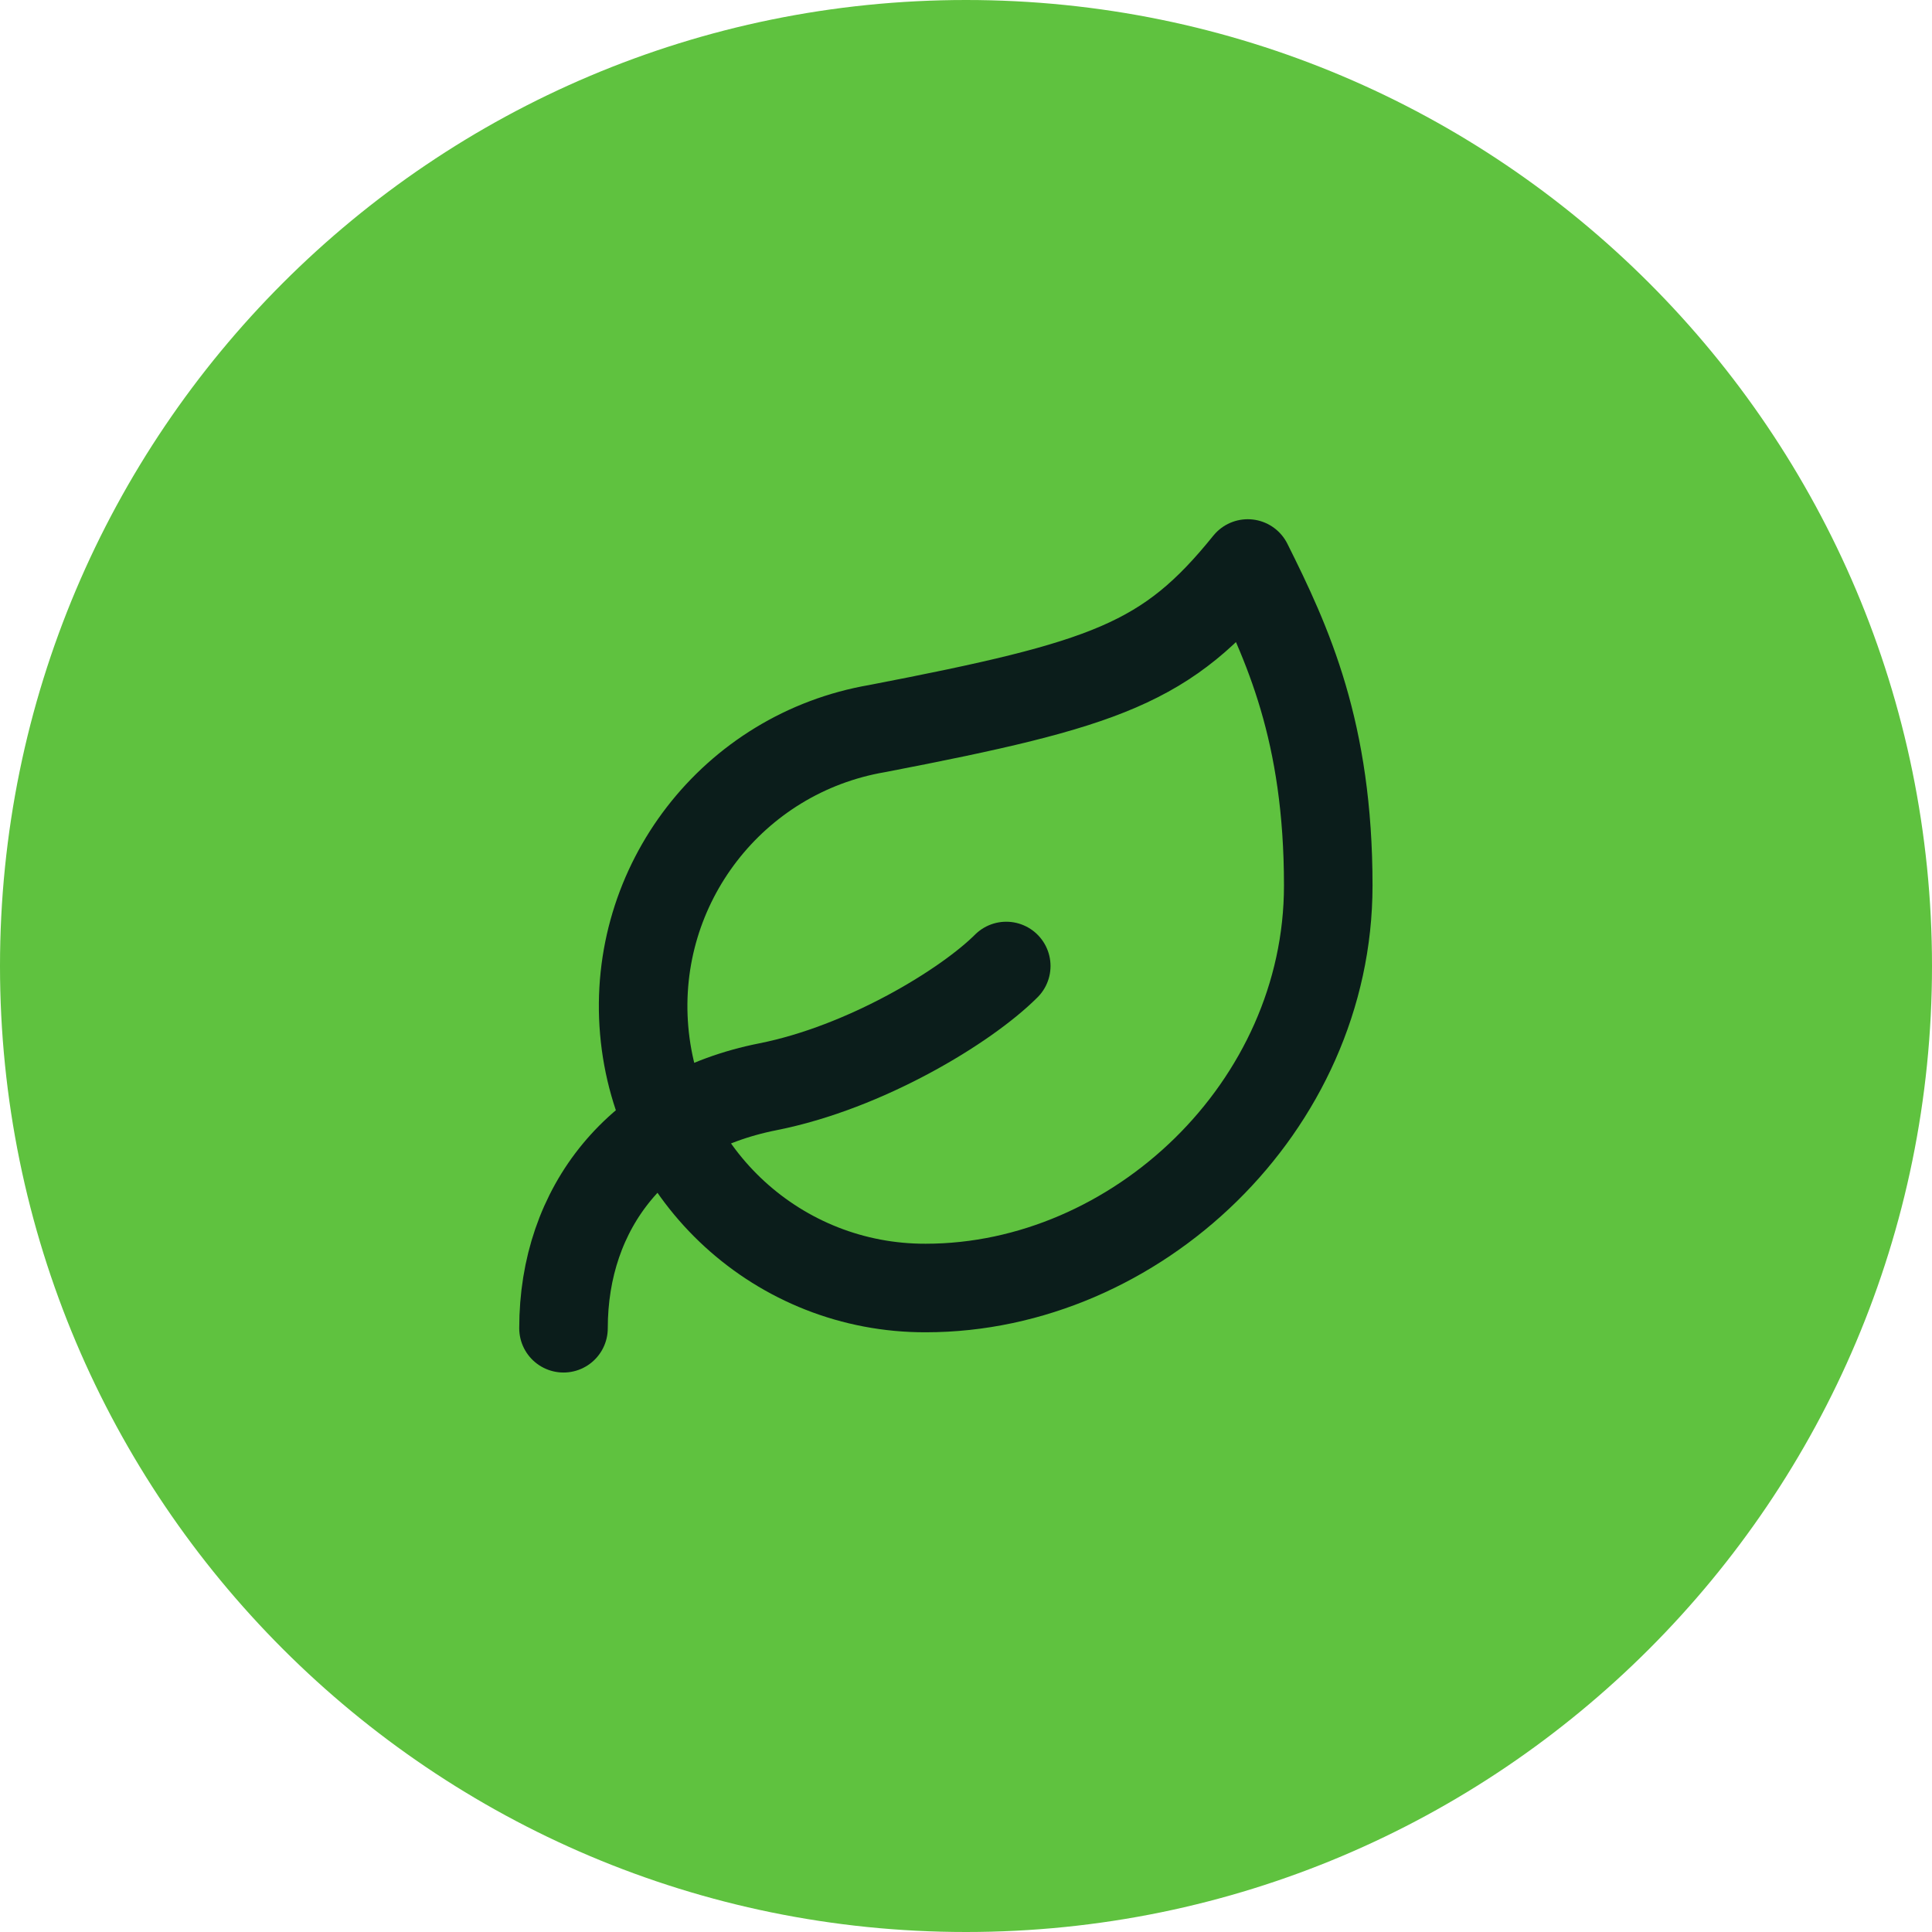
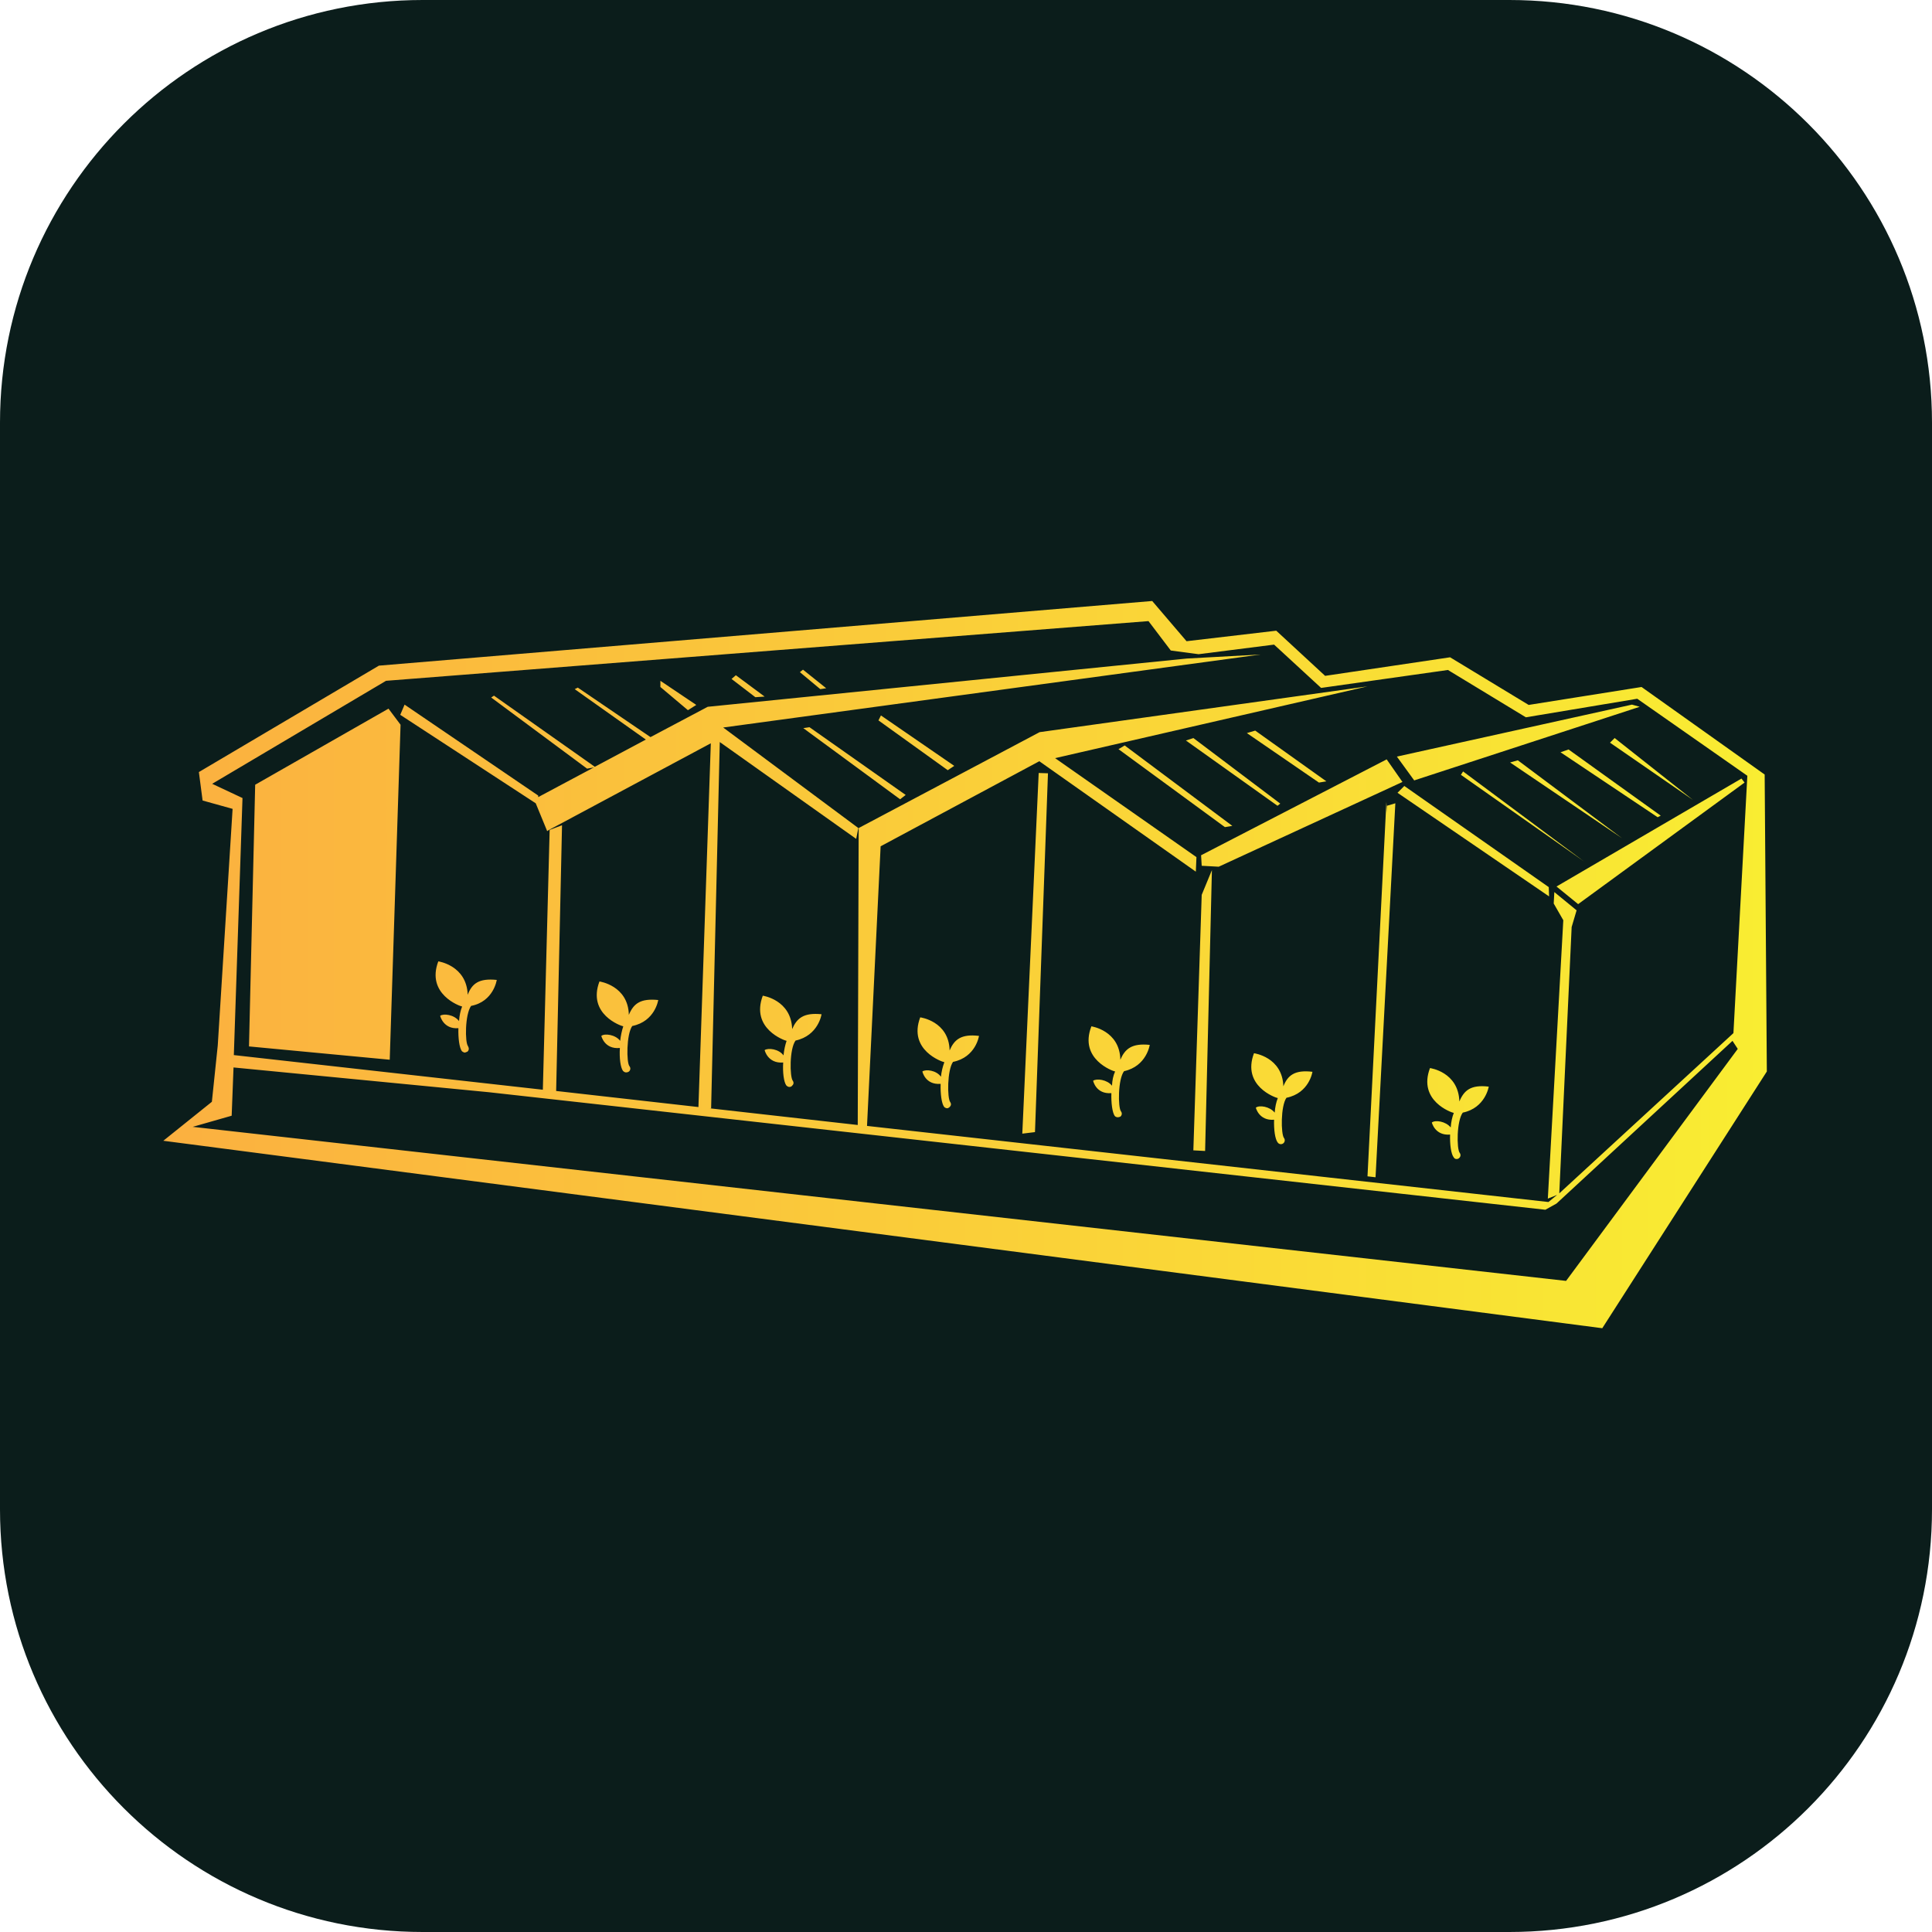
- <svg xmlns="http://www.w3.org/2000/svg" viewBox="0 0 48 48">
-   <circle cx="24" cy="24" r="24" fill="#5fc23f" />
-   <g transform="translate(12 12)" fill="none" stroke="#0b1d1b" stroke-width="2.2" stroke-linecap="round" stroke-linejoin="round">
-     <path d="M11 20A7 7 0 0 1 9.8 6.1C15.5 5 17 4.48 19 2c1 2 2 4.18 2 8 0 5.5-4.78 10-10 10Z" />
-     <path d="M2 21c0-3 1.85-5.36 5.08-6C9.5 14.52 12 13 13 12" />
-   </g>
+ <svg xmlns="http://www.w3.org/2000/svg" viewBox="0 0 64 64">
+   <defs>
+     <linearGradient id="a" x1="0" x2="518.4" y1="0" y2="0" gradientUnits="userSpaceOnUse">
+       <stop stop-color="#fbb040" />
+       <stop offset="1" stop-color="#f9ed32" />
+     </linearGradient>
+   </defs>
+   <rect width="64" height="64" fill="#0b1d1b" rx="14" />
+   <svg width="54" height="54" x="5" y="5" viewBox="-4 -142 527 520">
+     <path fill="url(#a)" d="m11.5 55.3 1.2 9.2 9.7 2.7-4.8 76.5-1.9 18.2L0 174.5l465.2 60.6 53.2-83-.7-96-39.8-28.3-36.5 5.8L416 18.2l-40.4 6-15.8-14.6-29 3.4-11.1-13-250 20.9zm307-48.8 7.2 9.5 9 1.2 24.4-3.1 15.2 14 41-5.8 25.2 15.3 36-6 35.6 24.9-4.5 83.2-56.3 51.8 4-86.1 1.6-5.4-7.2-5.9-.2 3.7 3.1 5.4-5 90 3-1.2-2.8 2.3-220.3-24.6 4.4-90.4 51.3-27.5 50.6 35.7.2-4.7-45.7-32 101-23.2-106 14.8-58.5 31-.3 96-47.9-5.4h.5l2.8-118.4L224 76.9l.7-3.5L181 40.9l173.7-23.6-23.8 1.3L176 34.2 157.5 44 134 28l-1 .5L156 44.8l-16.5 8.8-32.6-23-.9.6 31 23 2.2-.4-18 9.6v-.5L78 33.5l-1.4 3.3 43.8 28.6 3.7 9 .6-.4L177 46l-4 117.6-46-5.2 1.9-85.9-4 1.5-2.2 84-99.9-11.2 2.8-83.1-9.8-4.6L72 25.8zm156.3 27-76 16.8 5.6 7.7 72.9-23.8zm-268-11.3-1 .8 6.6 5.5 1.9-.3zM185.1 24l-1.4 1.2 7.7 5.9 3-.2zm-24.4 1.8v2l8.9 7.5 2.7-1.7zm308.5 18.5-1.5 1.5 26.8 18.5zm-116.2-2.4-2.7.8 23.3 16 2.4-.4zM232 37l-.8 1.6 22.4 16.1 2.1-1.4zm222.3 11-2.6.9 31.4 21 1-.5zM333 44.3l-2.4.8 29.6 21.1.9-.7zM72.8 34.8 29.7 59.4l-2 84.6 45.5 4.3L76.7 40zm136.1 6-2 .3 31.3 23 1.8-1.4zm229 10.7-2.5.7 36.2 24.5zm-127.1-4.8-2 1.2 34.4 25.2 2.4-.4zm84.7 4.5-60 31 .2 3.4 5.5.3 59.4-27.4zm114.7 6.2-59.8 34.9 7 5.7 53.8-39.3zm-90-2.3-.7 1.1 39.8 28zm-19 4.7L399 62l49 33.5-.1-3zM283 55.6l-5.3 116.6 4.1-.5 4.2-116zM395.4 65l-6.1 121 2.6.3 6.4-120.9-2.7.8v2.3zM339 87l-3.3 8-2.7 82.6 3.8.2zM88.9 116.5c-4 10.6 7 14.5 7.7 14.6q-.8 2-1 4.7c-1.6-2.1-5-2.5-6.1-1.7 0 0 1 4.4 5.9 4-.1 3.2.3 6.3 1.1 7.4q.4.4 1 .5l.8-.3q.8-.7.2-1.8c-1-1.2-1-10.2 1-13 7.3-1.4 8.3-8.4 8.3-8.4-5.8-.6-8 1.2-9.4 4.8-.3-9.5-9.5-10.8-9.5-10.8M141 123c-4 10.6 7 14.4 7.7 14.5q-.7 2.1-1 4.7c-1.5-2-5-2.5-6.1-1.6 0 0 1 4.4 6 3.9-.2 3.3.2 6.3 1 7.4q.5.5 1 .5t.8-.2a1.2 1.2 0 0 0 .3-1.8c-1-1.2-1-10.3.9-13 7.4-1.5 8.4-8.4 8.4-8.4-5.8-.6-8 1.2-9.5 4.8-.2-9.5-9.5-10.8-9.5-10.8m52.8 4.6c-4 10.7 7.1 14.5 7.7 14.6q-.7 2-1 4.7c-1.5-2.1-5-2.5-6.1-1.7 0 0 1 4.4 6 4-.2 3.2.2 6.3 1 7.4q.5.5 1 .5t.8-.3q.9-.8.3-1.7c-1-1.3-1.1-10.3.9-13 7.4-1.6 8.4-8.5 8.4-8.5-5.8-.6-8 1.3-9.5 4.8-.3-9.5-9.5-10.8-9.5-10.8m313.5 14.6 1.7 2.6-55.5 75L9.5 170l12.6-3.6.6-15.6 82.5 8 341.6 38 3.6-2zm-262.6-7.6c-4 10.6 7.1 14.4 7.8 14.5a19 19 0 0 0-1.1 4.7c-1.5-2.1-4.9-2.5-6-1.7 0 0 .9 4.4 5.9 4-.1 3.2.3 6.3 1.1 7.4q.3.4 1 .5.3 0 .7-.3.9-.8.3-1.7c-1-1.3-1-10.3.9-13 7.4-1.5 8.4-8.4 8.4-8.4-5.8-.7-8 1.2-9.5 4.7-.2-9.5-9.5-10.7-9.5-10.7m55.3 3c-4 10.5 7 14.4 7.7 14.5q-.9 2-1 4.6c-1.6-2-5-2.4-6.1-1.6 0 0 .9 4.4 5.9 4-.1 3.2.3 6.3 1.1 7.4q.4.4 1 .4.3 0 .8-.2a1.2 1.2 0 0 0 .2-1.7c-1-1.3-1-10.4 1-13 7.3-1.6 8.3-8.5 8.3-8.5-5.8-.6-8 1.3-9.5 4.8-.2-9.5-9.4-10.8-9.4-10.8m52.6 8.7c-4 10.6 7 14.4 7.7 14.5q-.8 2-1 4.7c-1.6-2-5-2.5-6.1-1.6 0 0 1 4.3 5.9 3.9-.1 3.2.3 6.3 1.2 7.4a1.2 1.2 0 1 0 2-1.5c-1-1.3-1.1-10.3.8-13 7.4-1.5 8.4-8.4 8.4-8.4-5.8-.7-8 1.2-9.4 4.7-.3-9.5-9.5-10.7-9.5-10.7m56.9 4.8c-4 10.6 7 14.4 7.7 14.5q-.8 2-1 4.7c-1.6-2-5-2.5-6.1-1.6 0 0 1 4.3 5.9 3.9-.1 3.2.3 6.3 1.2 7.4q.3.5.9.5.5 0 .8-.3a1.2 1.2 0 0 0 .2-1.7c-1-1.3-1-10.3 1-13 7.3-1.5 8.4-8.4 8.4-8.4-5.8-.7-8 1.2-9.5 4.8-.3-9.6-9.5-10.8-9.5-10.8" />
+   </svg>
</svg>
